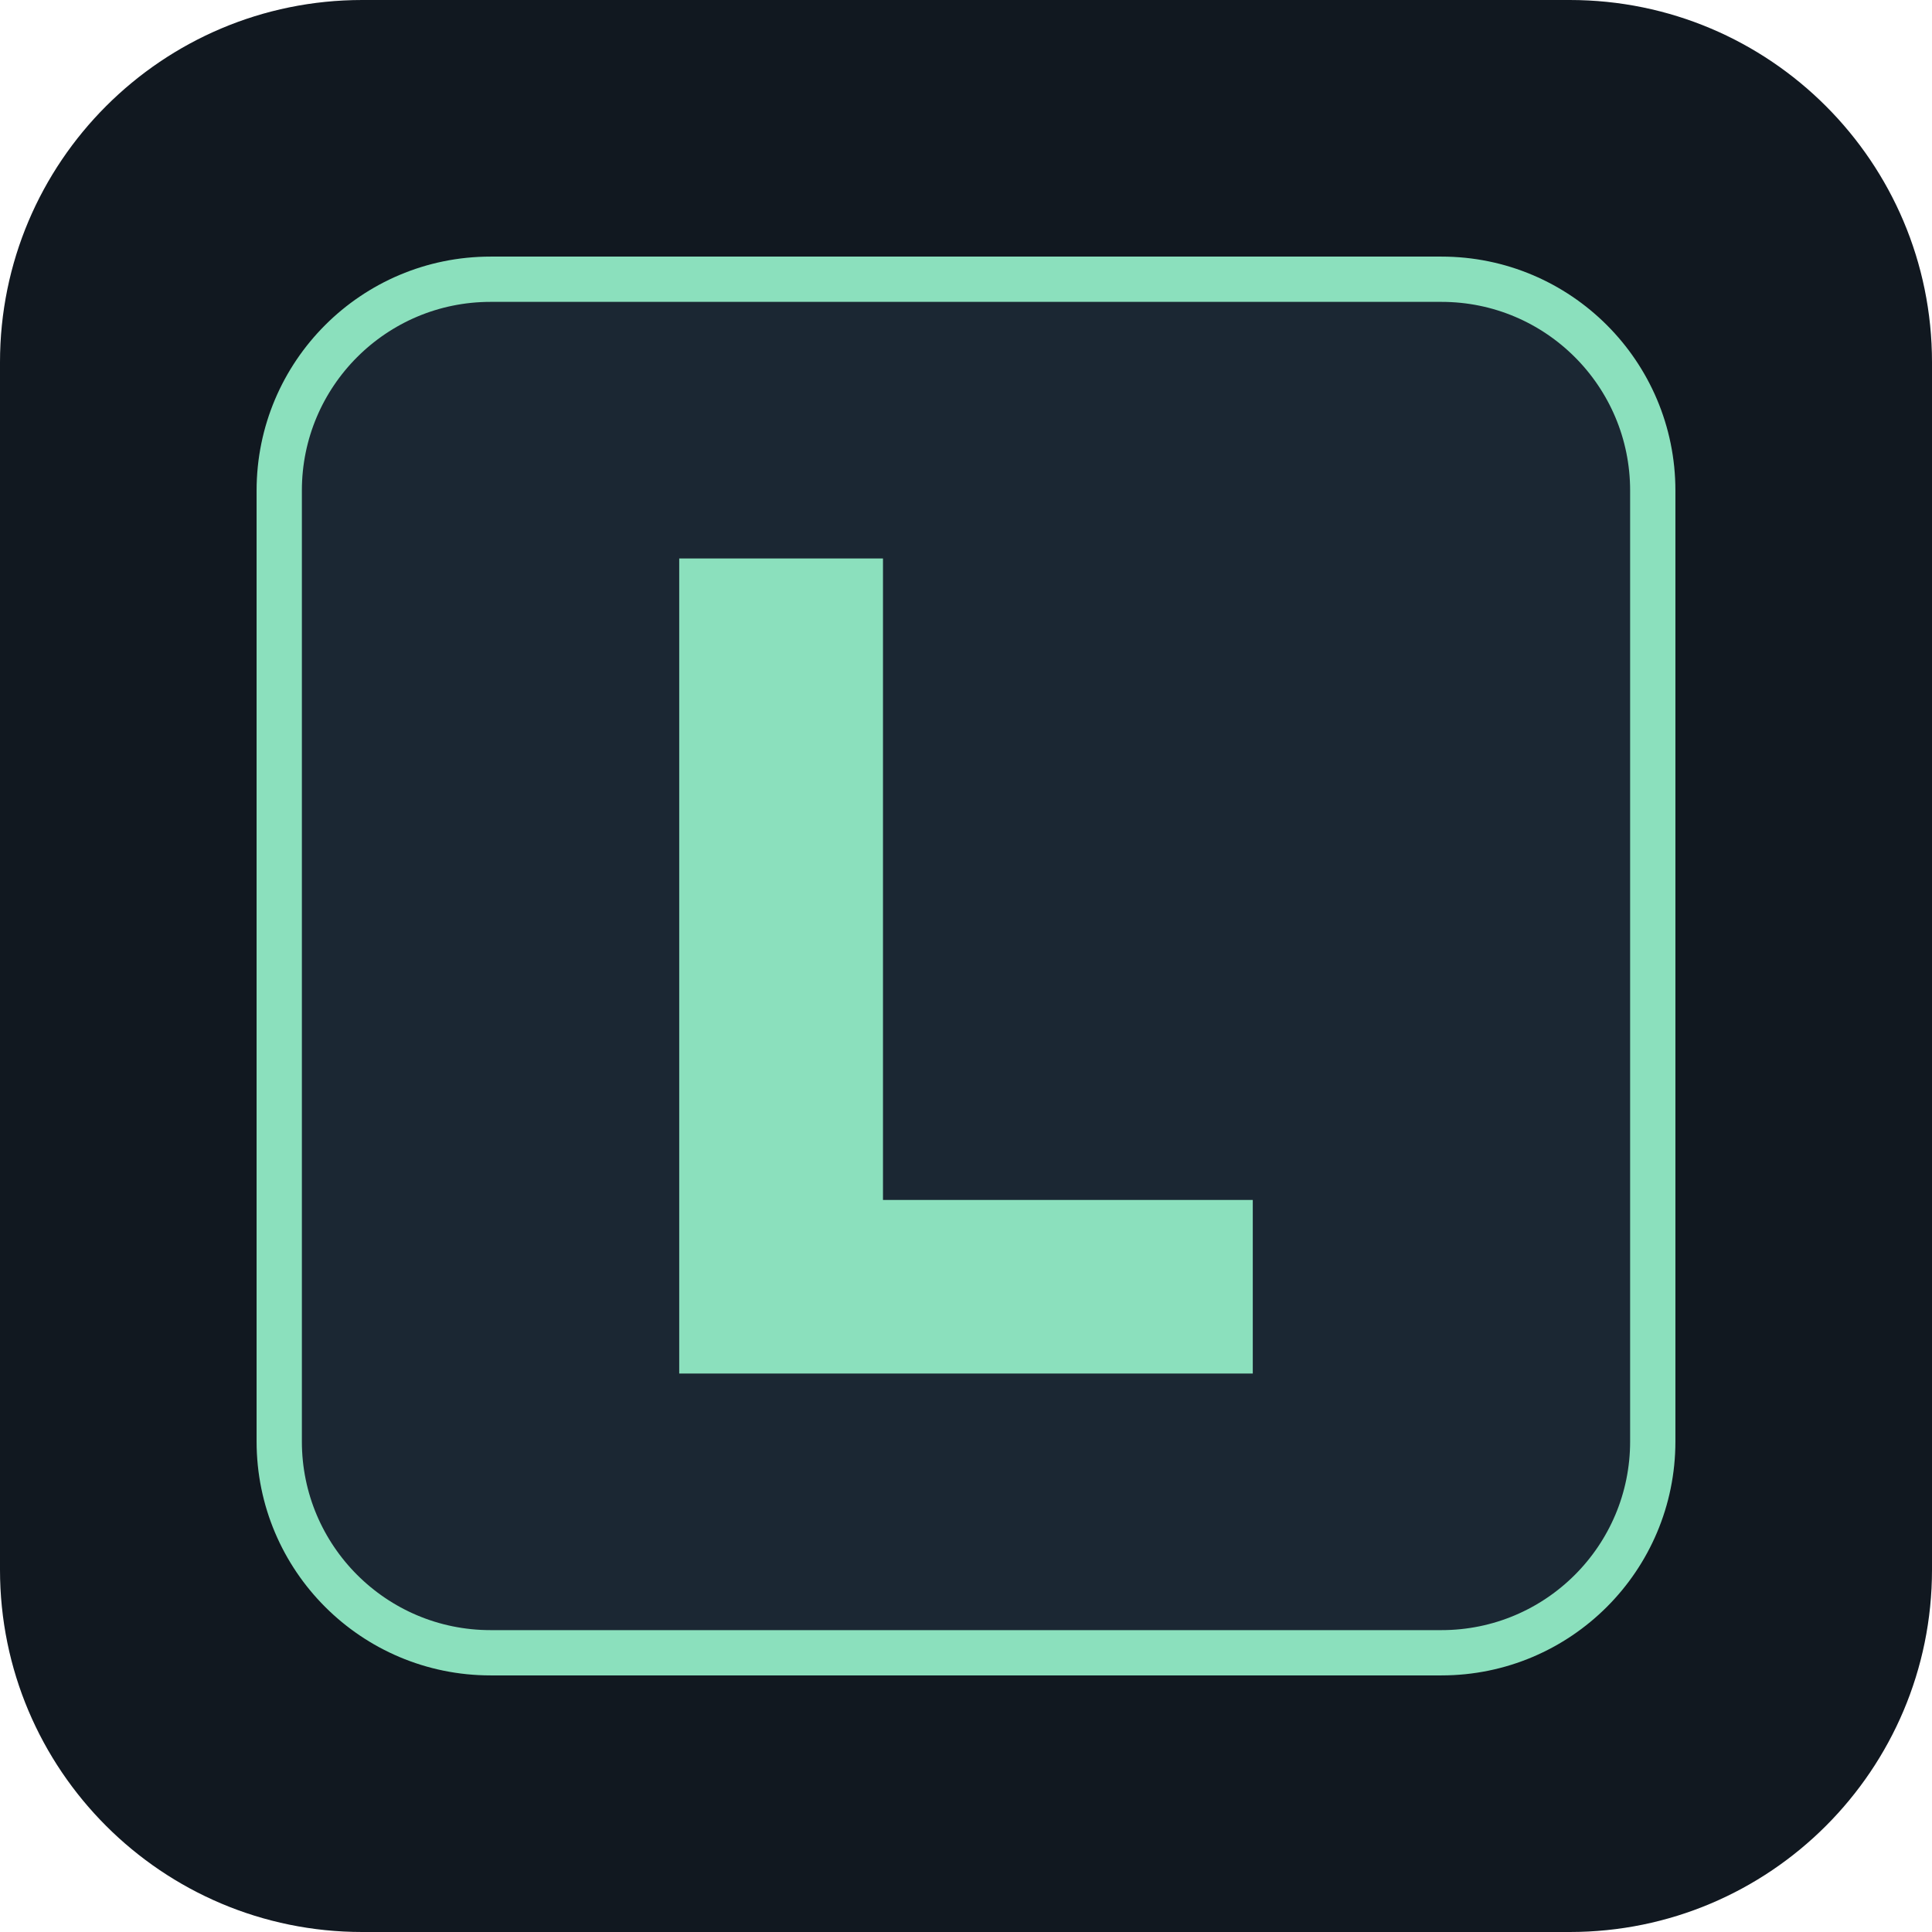
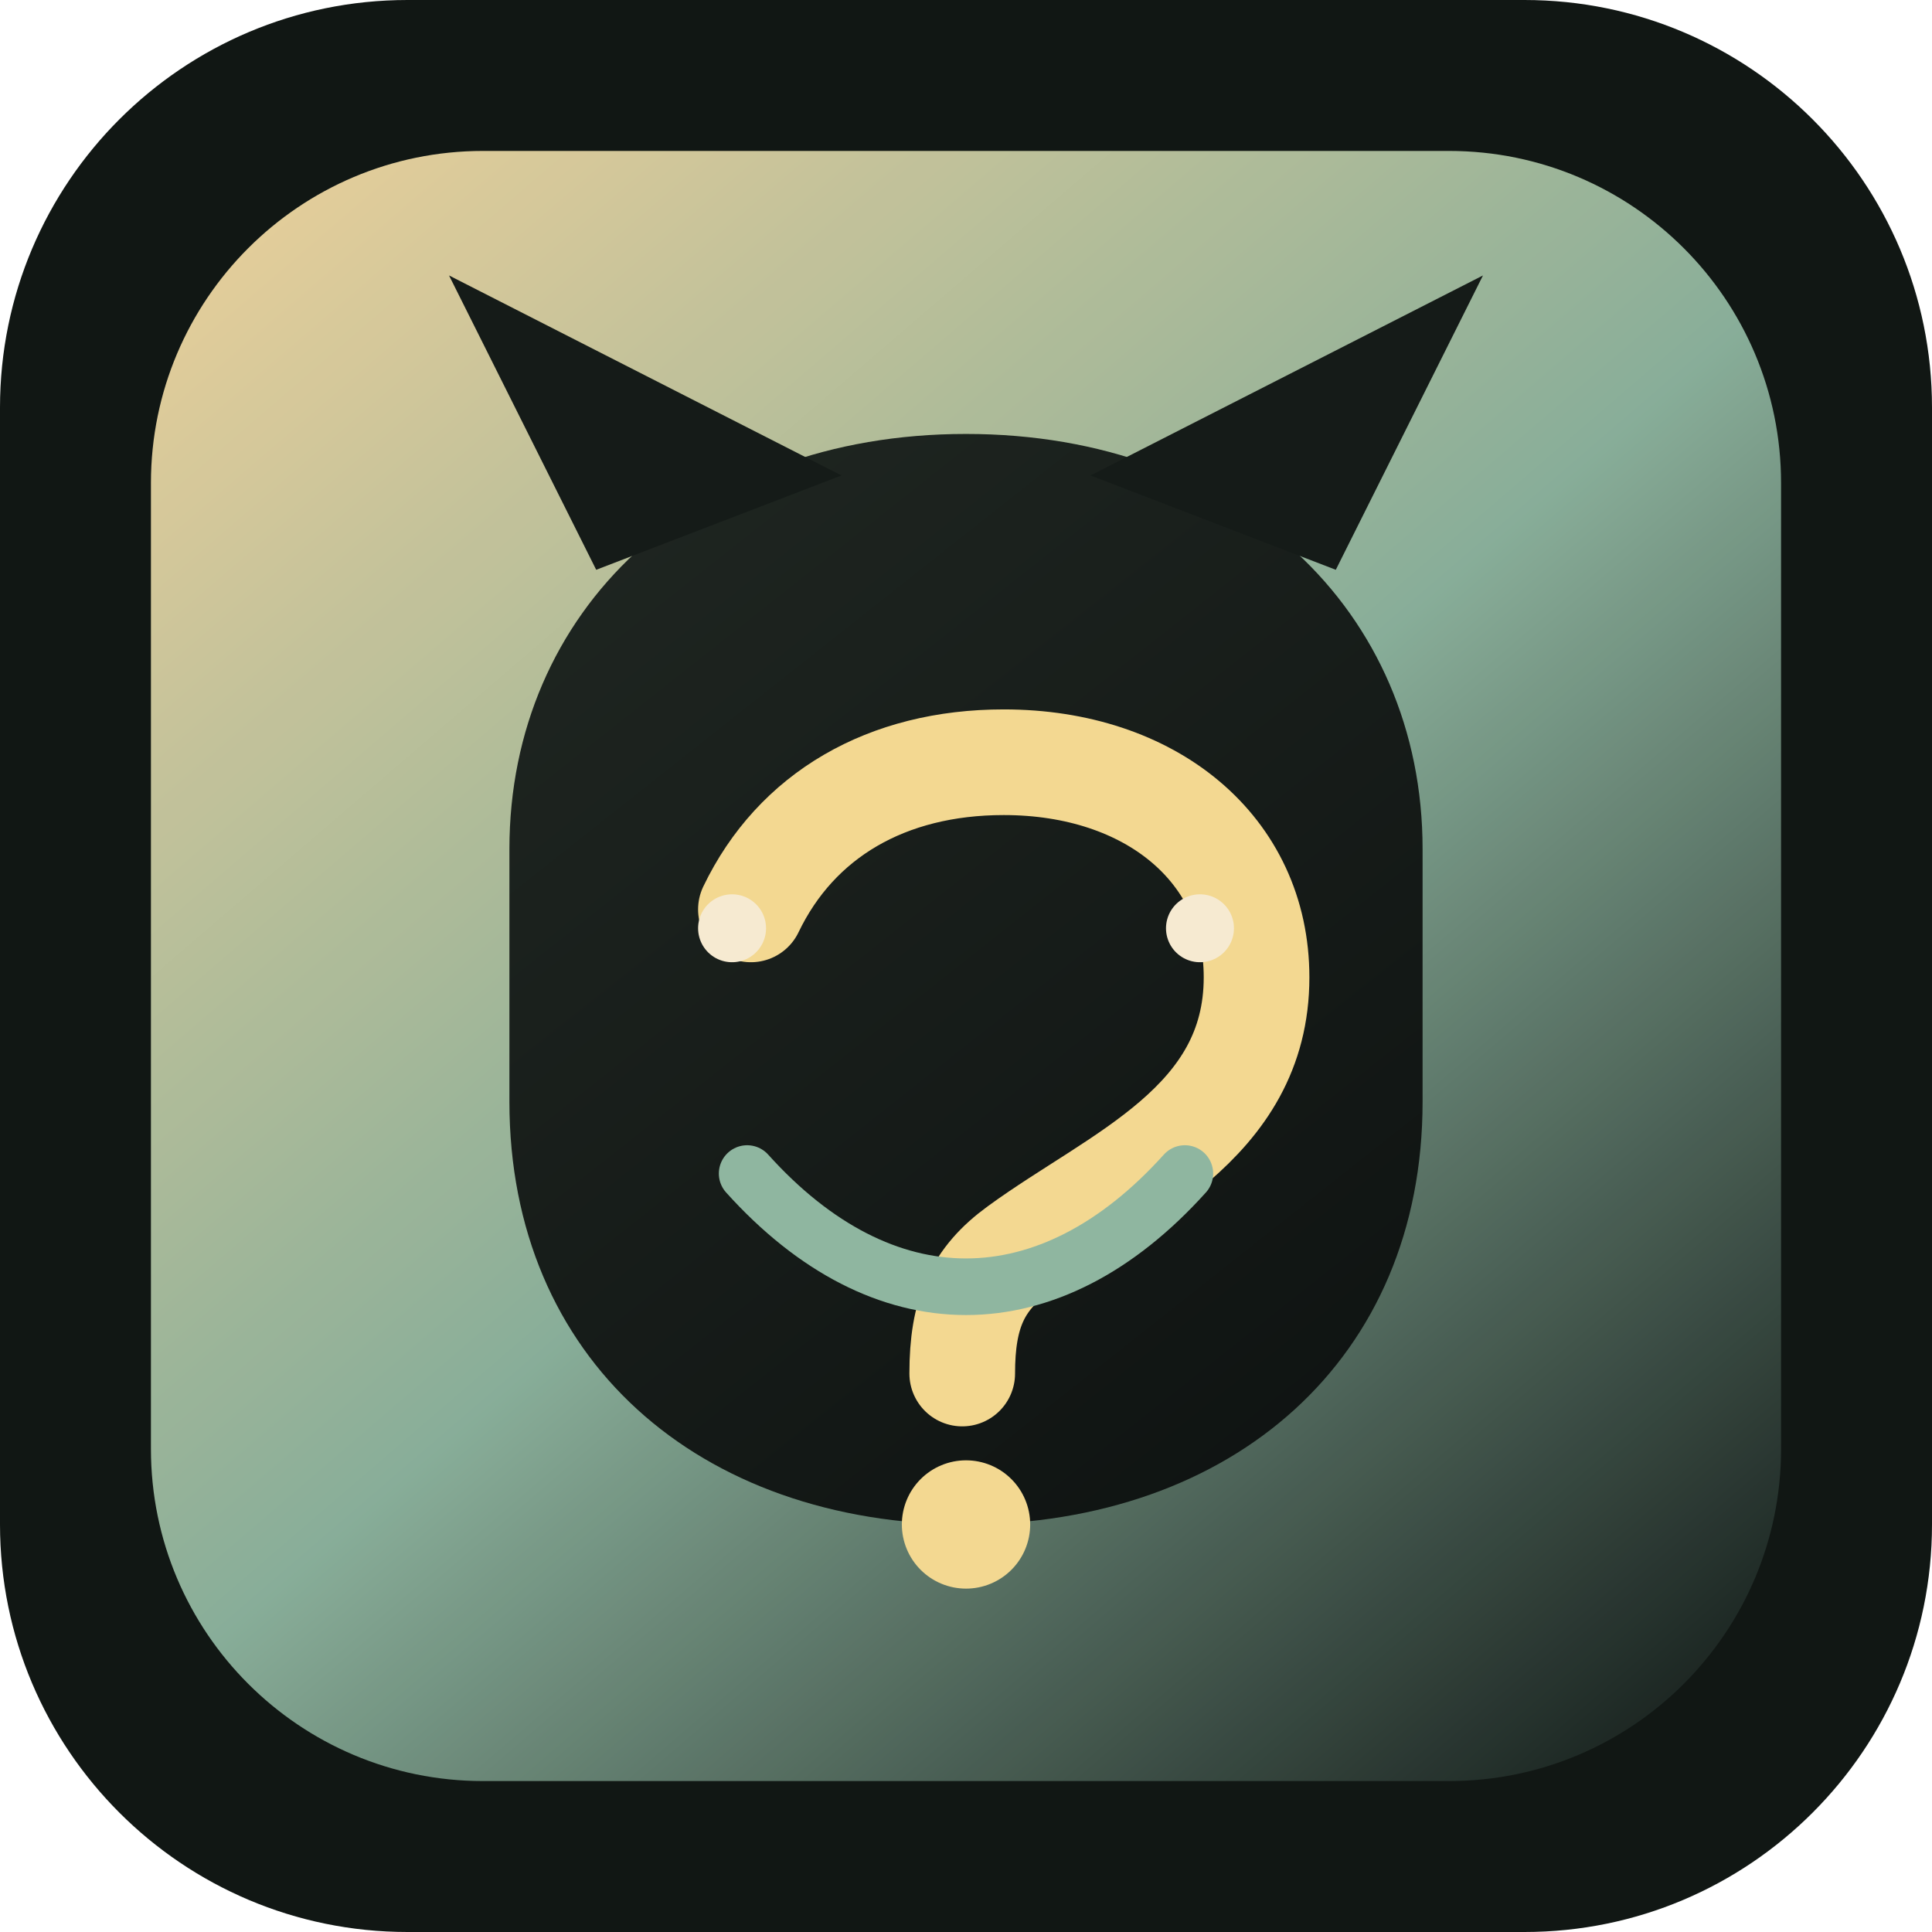
<svg xmlns="http://www.w3.org/2000/svg" viewBox="0 0 512 512">
-   <rect width="512" height="512" rx="96" fill="#111820" />
-   <rect x="74" y="74" width="364" height="364" rx="56" fill="#1b2733" stroke="#8be0bd" stroke-width="12" />
-   <path d="M180 148h54v170h98v46H180V148Z" fill="#8be0bd" />
+   <defs>
+     <linearGradient id="bg" x1="76" y1="42" x2="444" y2="470" gradientUnits="userSpaceOnUse">
+       <stop stop-color="#f0d7a1" />
+       <stop offset="0.5" stop-color="#8fb6a0" />
+       <stop offset="1" stop-color="#17201d" />
+     </linearGradient>
+     <linearGradient id="cat" x1="141" y1="108" x2="383" y2="414" gradientUnits="userSpaceOnUse">
+       <stop stop-color="#202722" />
+       <stop offset="1" stop-color="#0d1110" />
+     </linearGradient>
+   </defs>
+   <rect width="512" height="512" rx="108" fill="#111714" />
+   <rect x="40" y="40" width="432" height="432" rx="88" fill="url(#bg)" opacity="0.95" />
+   <path d="M135 225c0-63 49-110 121-110s121 47 121 110v67c0 68-50 112-121 112s-121-44-121-112v-67Z" fill="url(#cat)" />
+   <path d="M158 151 119 73l104 53M354 151l39-78-104 53" fill="#151b18" />
+   <path d="M199 241c12-25 36-39 67-39 39 0 67 23 67 57 0 39-37 53-63 72-11 8-15 17-15 33" fill="none" stroke="#f3d891" stroke-width="28" stroke-linecap="round" stroke-linejoin="round" />
+   <path d="M256 404h.01" stroke="#f3d891" stroke-width="34" stroke-linecap="round" />
+   <path d="M198 311c18 20 38 30 58 30s40-10 58-30" fill="none" stroke="#8fb6a0" stroke-width="15" stroke-linecap="round" />
+   <path d="M194 246h.01M318 246h.01" stroke="#f6ead1" stroke-width="18" stroke-linecap="round" />
</svg>
